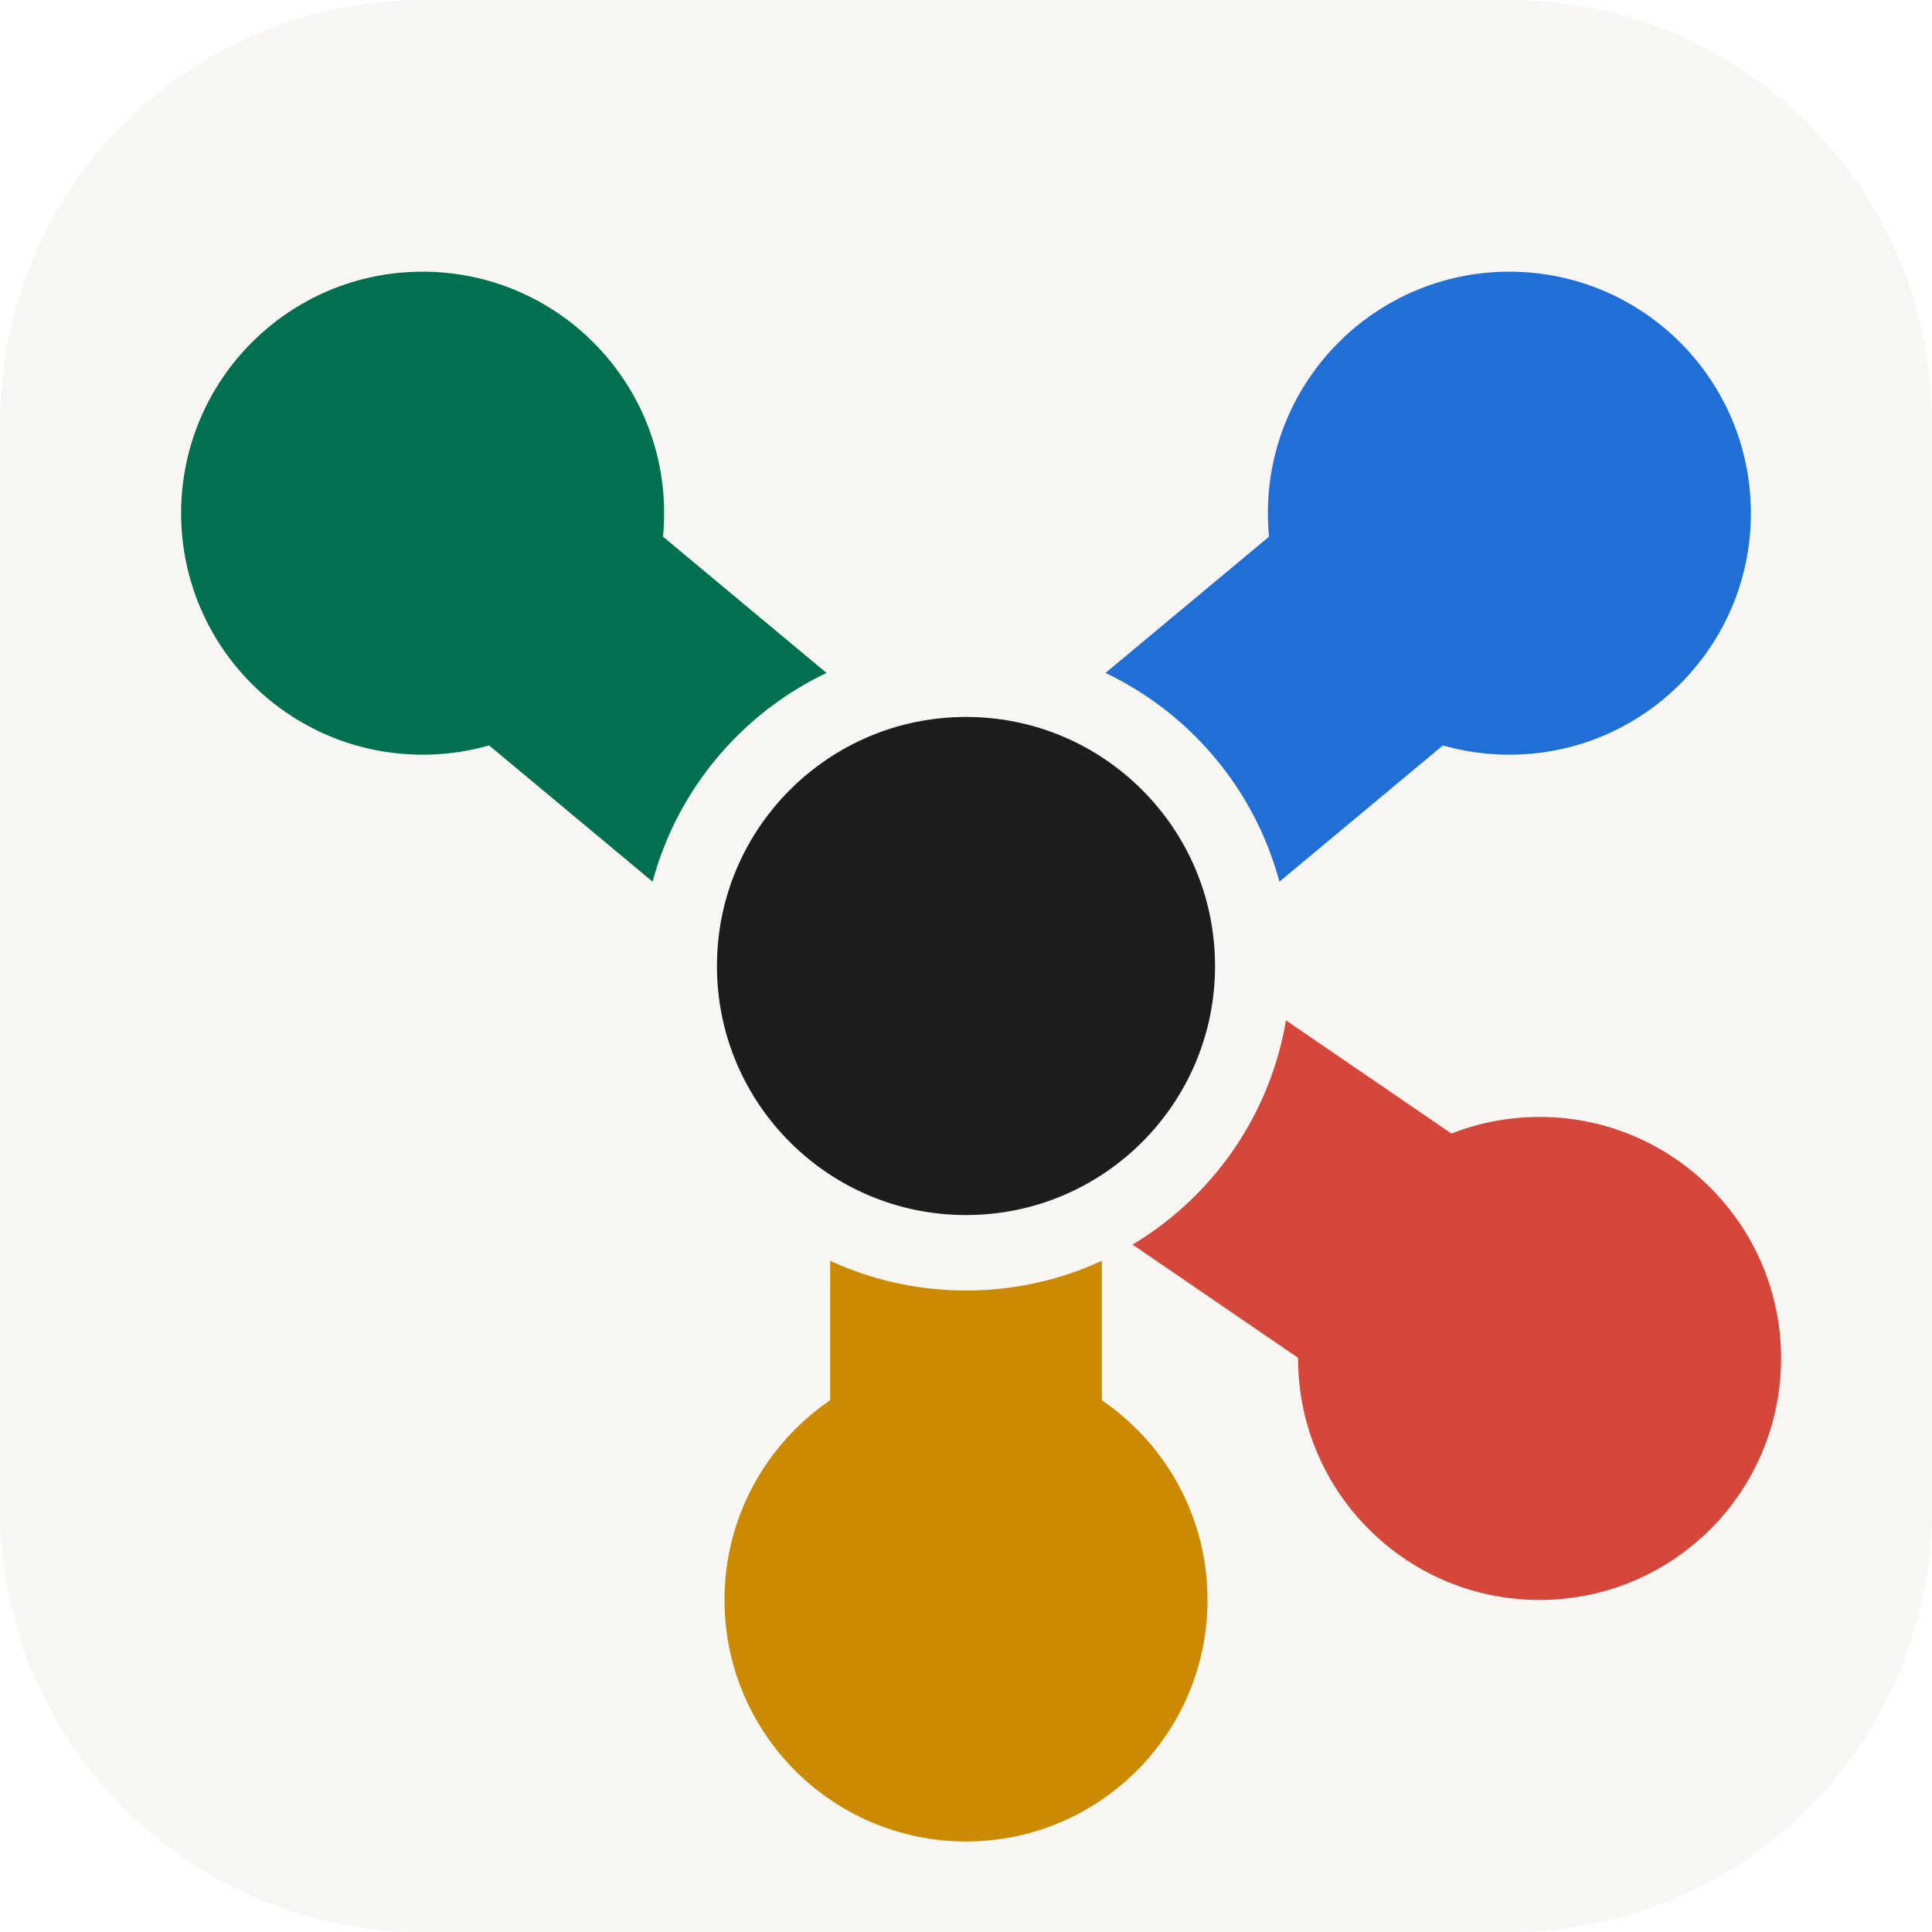
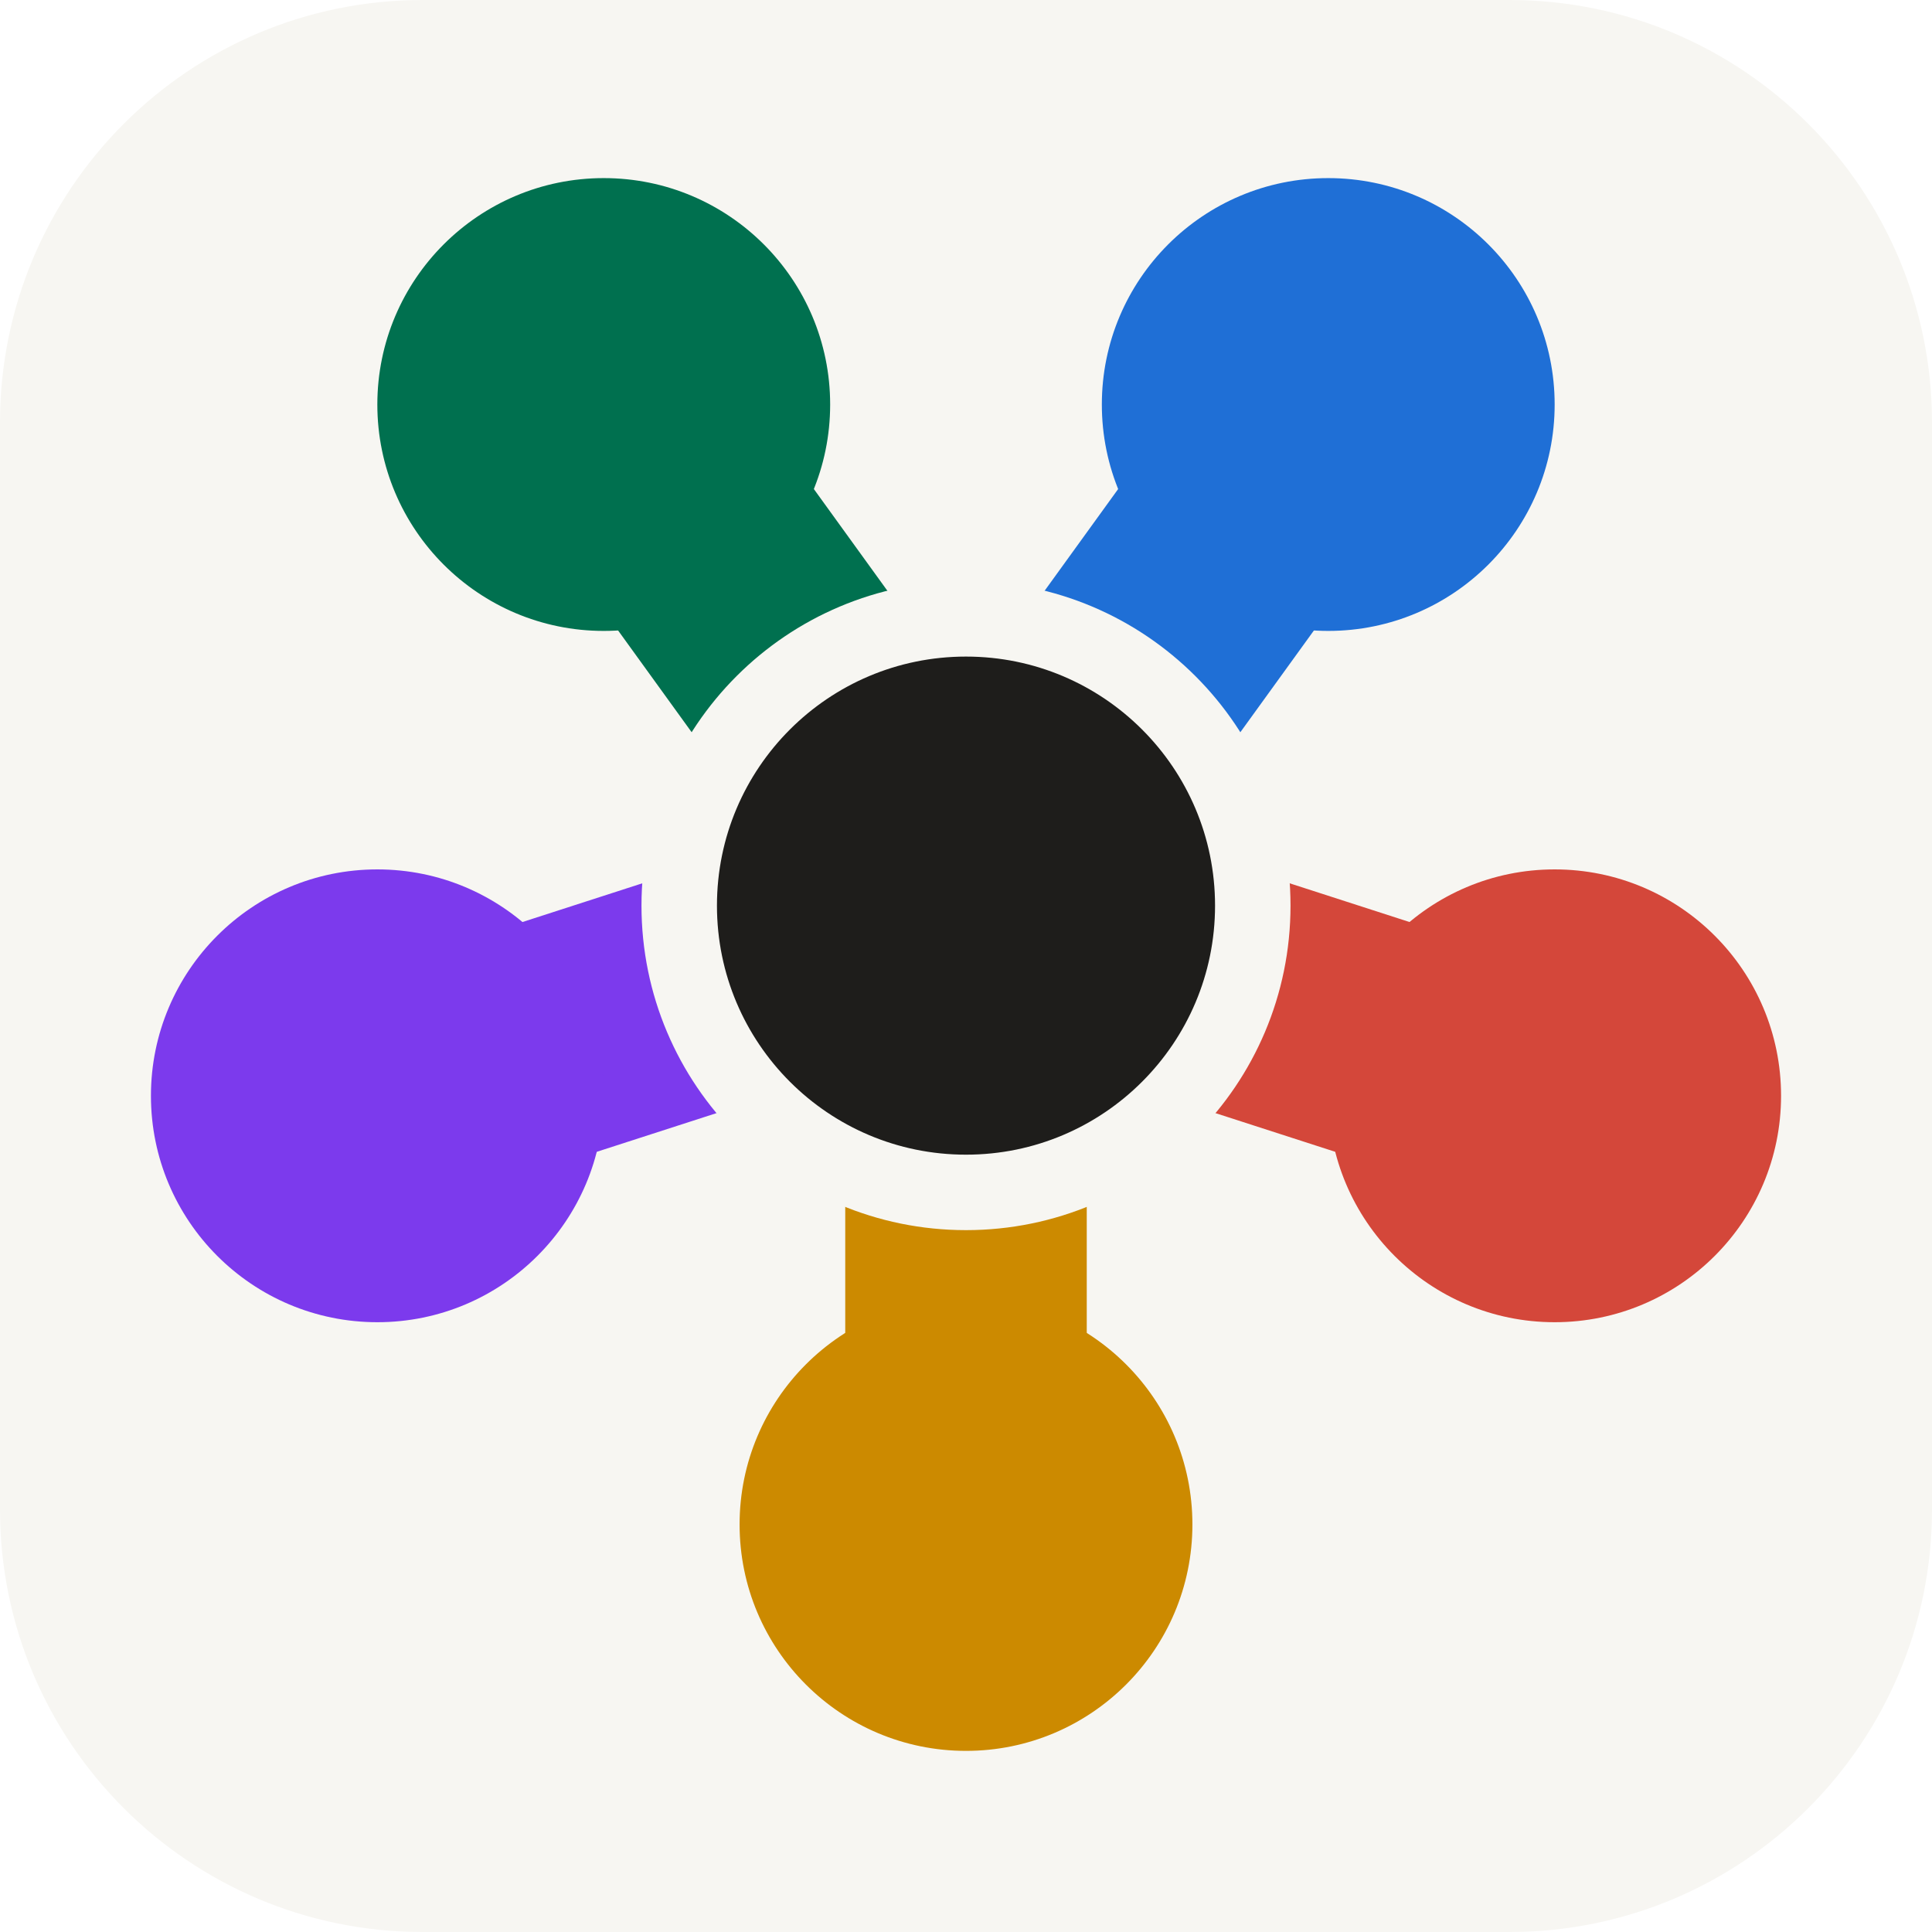
<svg xmlns="http://www.w3.org/2000/svg" viewBox="0 0 64 64">
  <rect width="64" height="64" rx="14" fill="#F7F6F2" />
-   <g stroke-width="9" stroke-linecap="round">
-     <line x1="32" y1="32" x2="14" y2="17" stroke="#00704F" />
-     <line x1="32" y1="32" x2="50" y2="17" stroke="#1F6FD6" />
-     <line x1="32" y1="32" x2="32" y2="53" stroke="#CC8A00" />
-     <line x1="32" y1="32" x2="51" y2="45" stroke="#D4473A" />
+   <g stroke-width="8" stroke-linecap="round">
+     <line x1="32" y1="30" x2="20.0" y2="13.4" stroke="#00704F" />
+     <line x1="32" y1="30" x2="44.0" y2="13.4" stroke="#1F6FD6" />
+     <line x1="32" y1="30" x2="32.0" y2="50.5" stroke="#CC8A00" />
+     <line x1="32" y1="30" x2="51.5" y2="36.3" stroke="#D4473A" />
+     <line x1="32" y1="30" x2="12.5" y2="36.3" stroke="#7C3AED" />
  </g>
-   <circle cx="14" cy="17" r="8" fill="#00704F" />
-   <circle cx="50" cy="17" r="8" fill="#1F6FD6" />
-   <circle cx="32" cy="53" r="8" fill="#CC8A00" />
-   <circle cx="51" cy="45" r="8" fill="#D4473A" />
-   <circle cx="32" cy="32" r="9.5" fill="#1E1D1B" stroke="#F7F6F2" stroke-width="2.5" />
+   <circle cx="20.0" cy="13.4" r="7.5" fill="#00704F" />
+   <circle cx="44.0" cy="13.4" r="7.5" fill="#1F6FD6" />
+   <circle cx="32.0" cy="50.5" r="7.5" fill="#CC8A00" />
+   <circle cx="51.5" cy="36.3" r="7.5" fill="#D4473A" />
+   <circle cx="12.5" cy="36.3" r="7.5" fill="#7C3AED" />
+   <circle cx="32" cy="30" r="9.5" fill="#1E1D1B" stroke="#F7F6F2" stroke-width="2.5" />
</svg>
